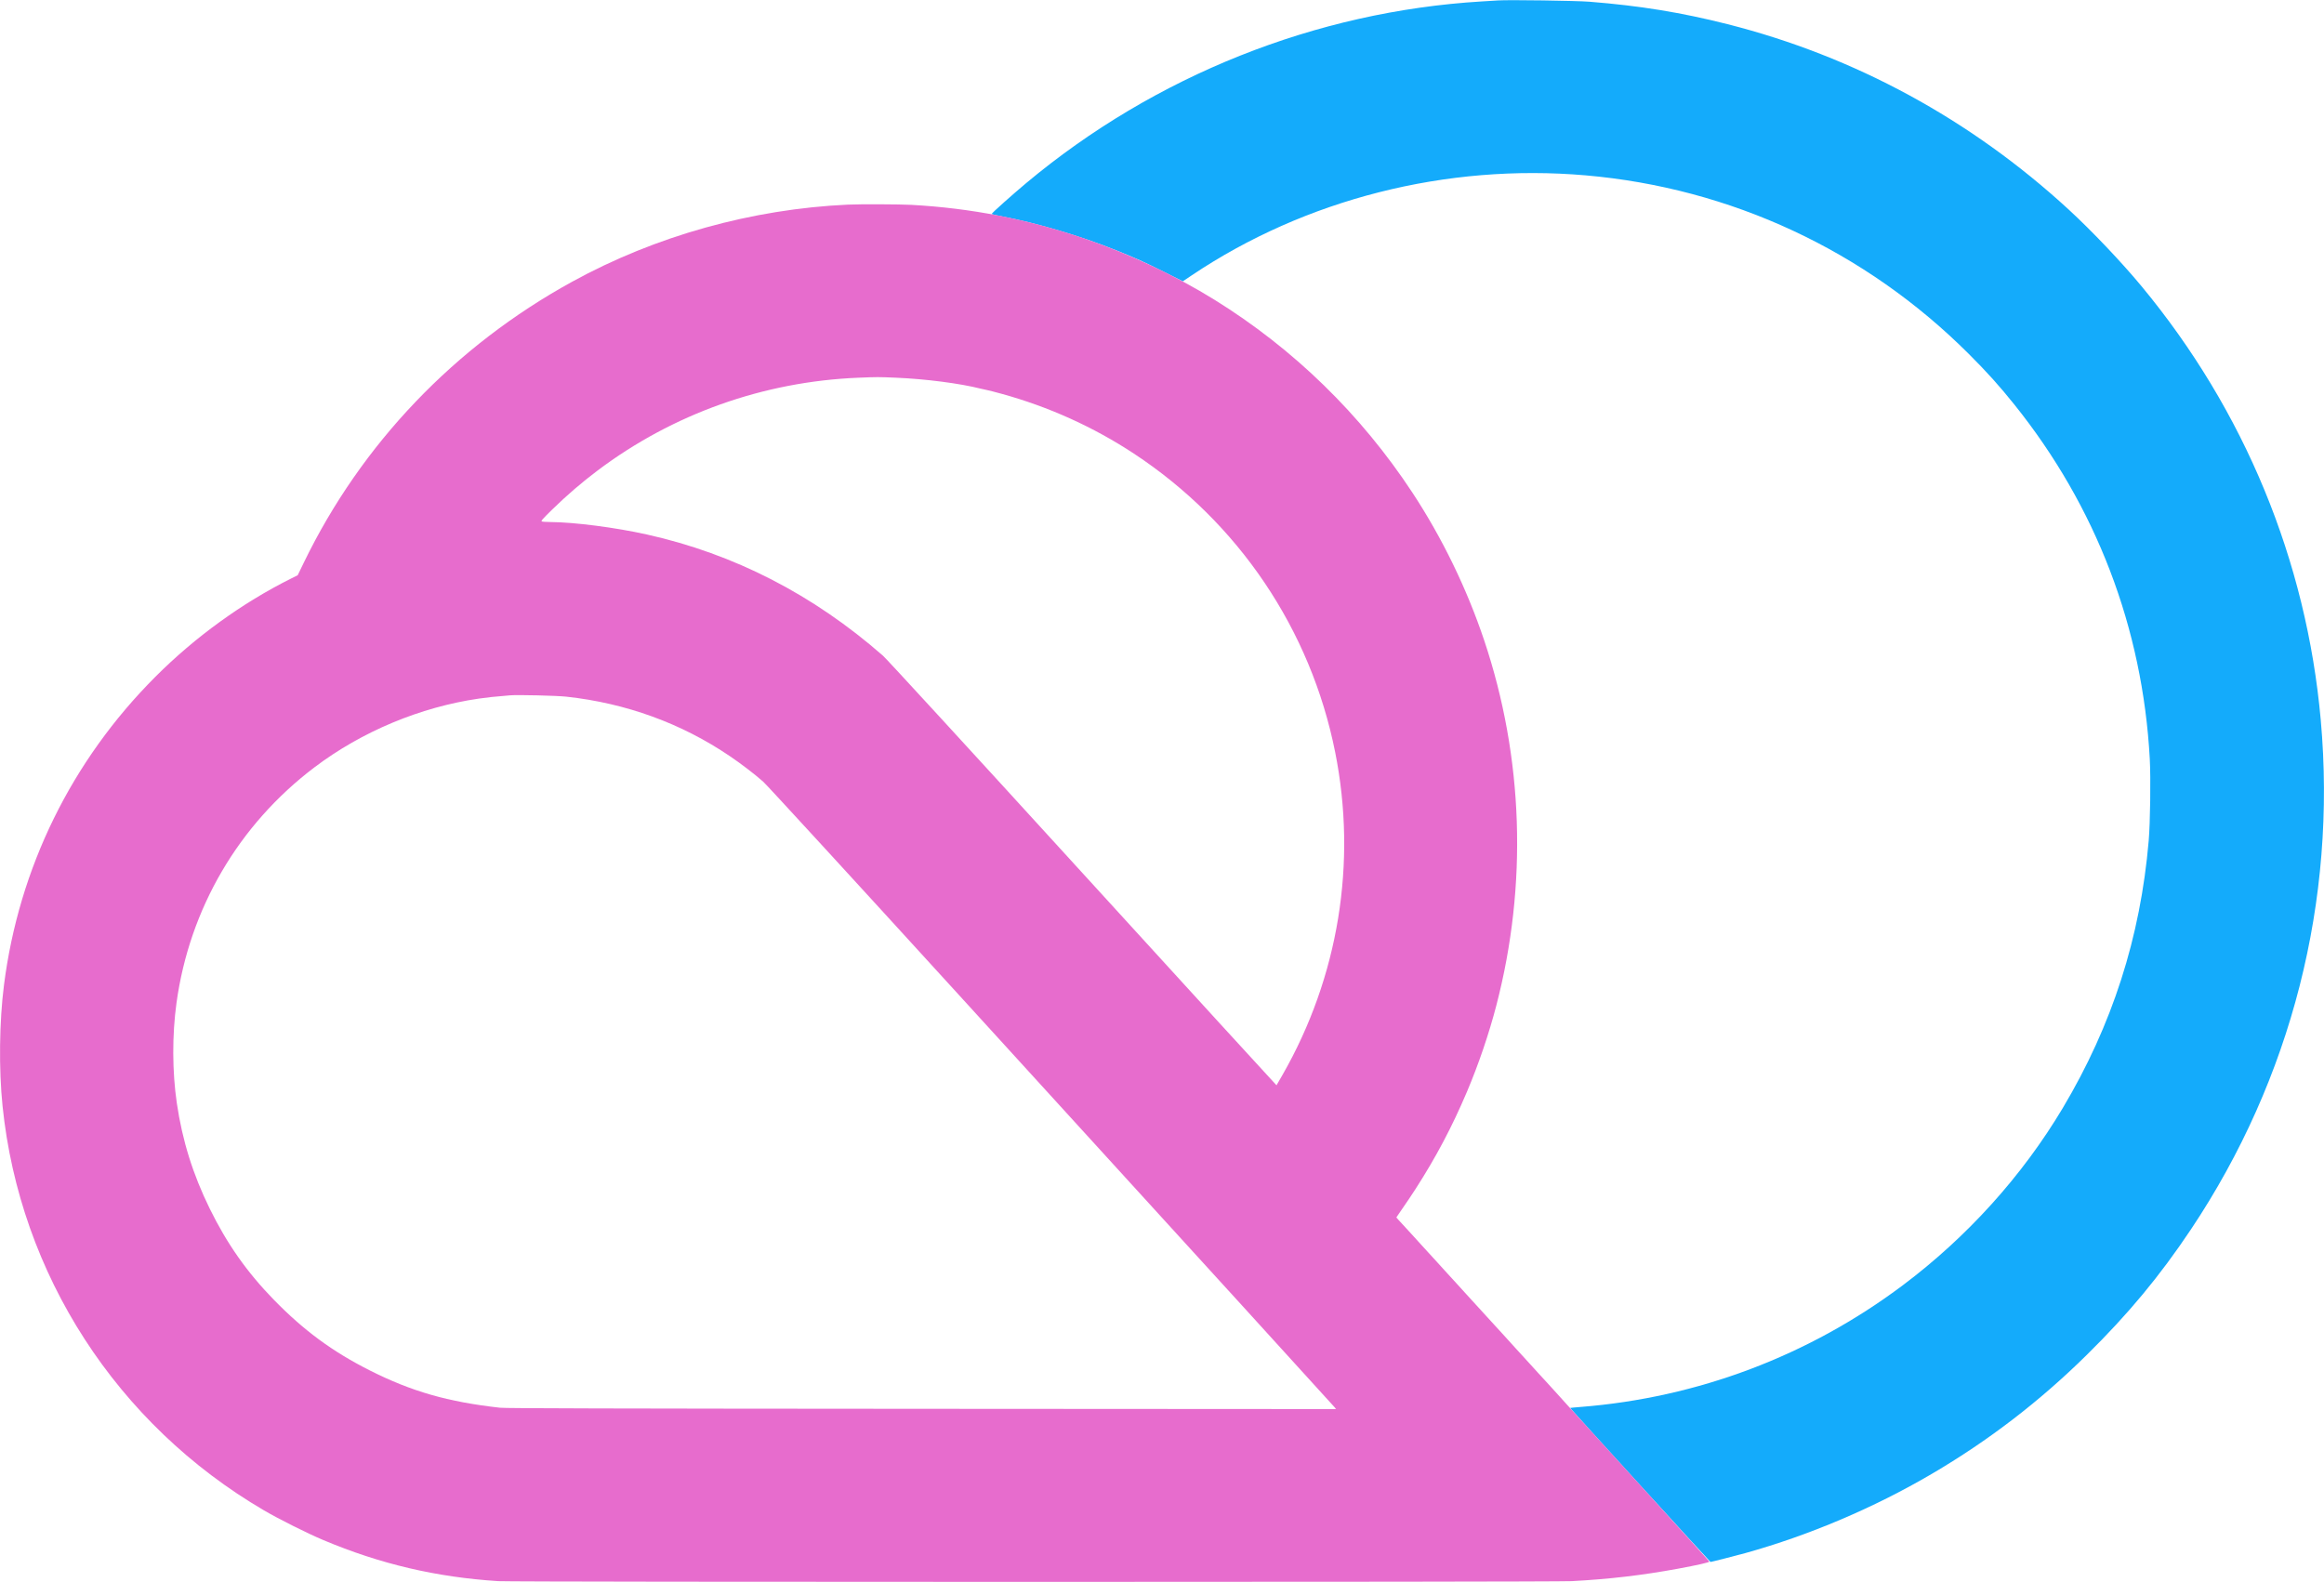
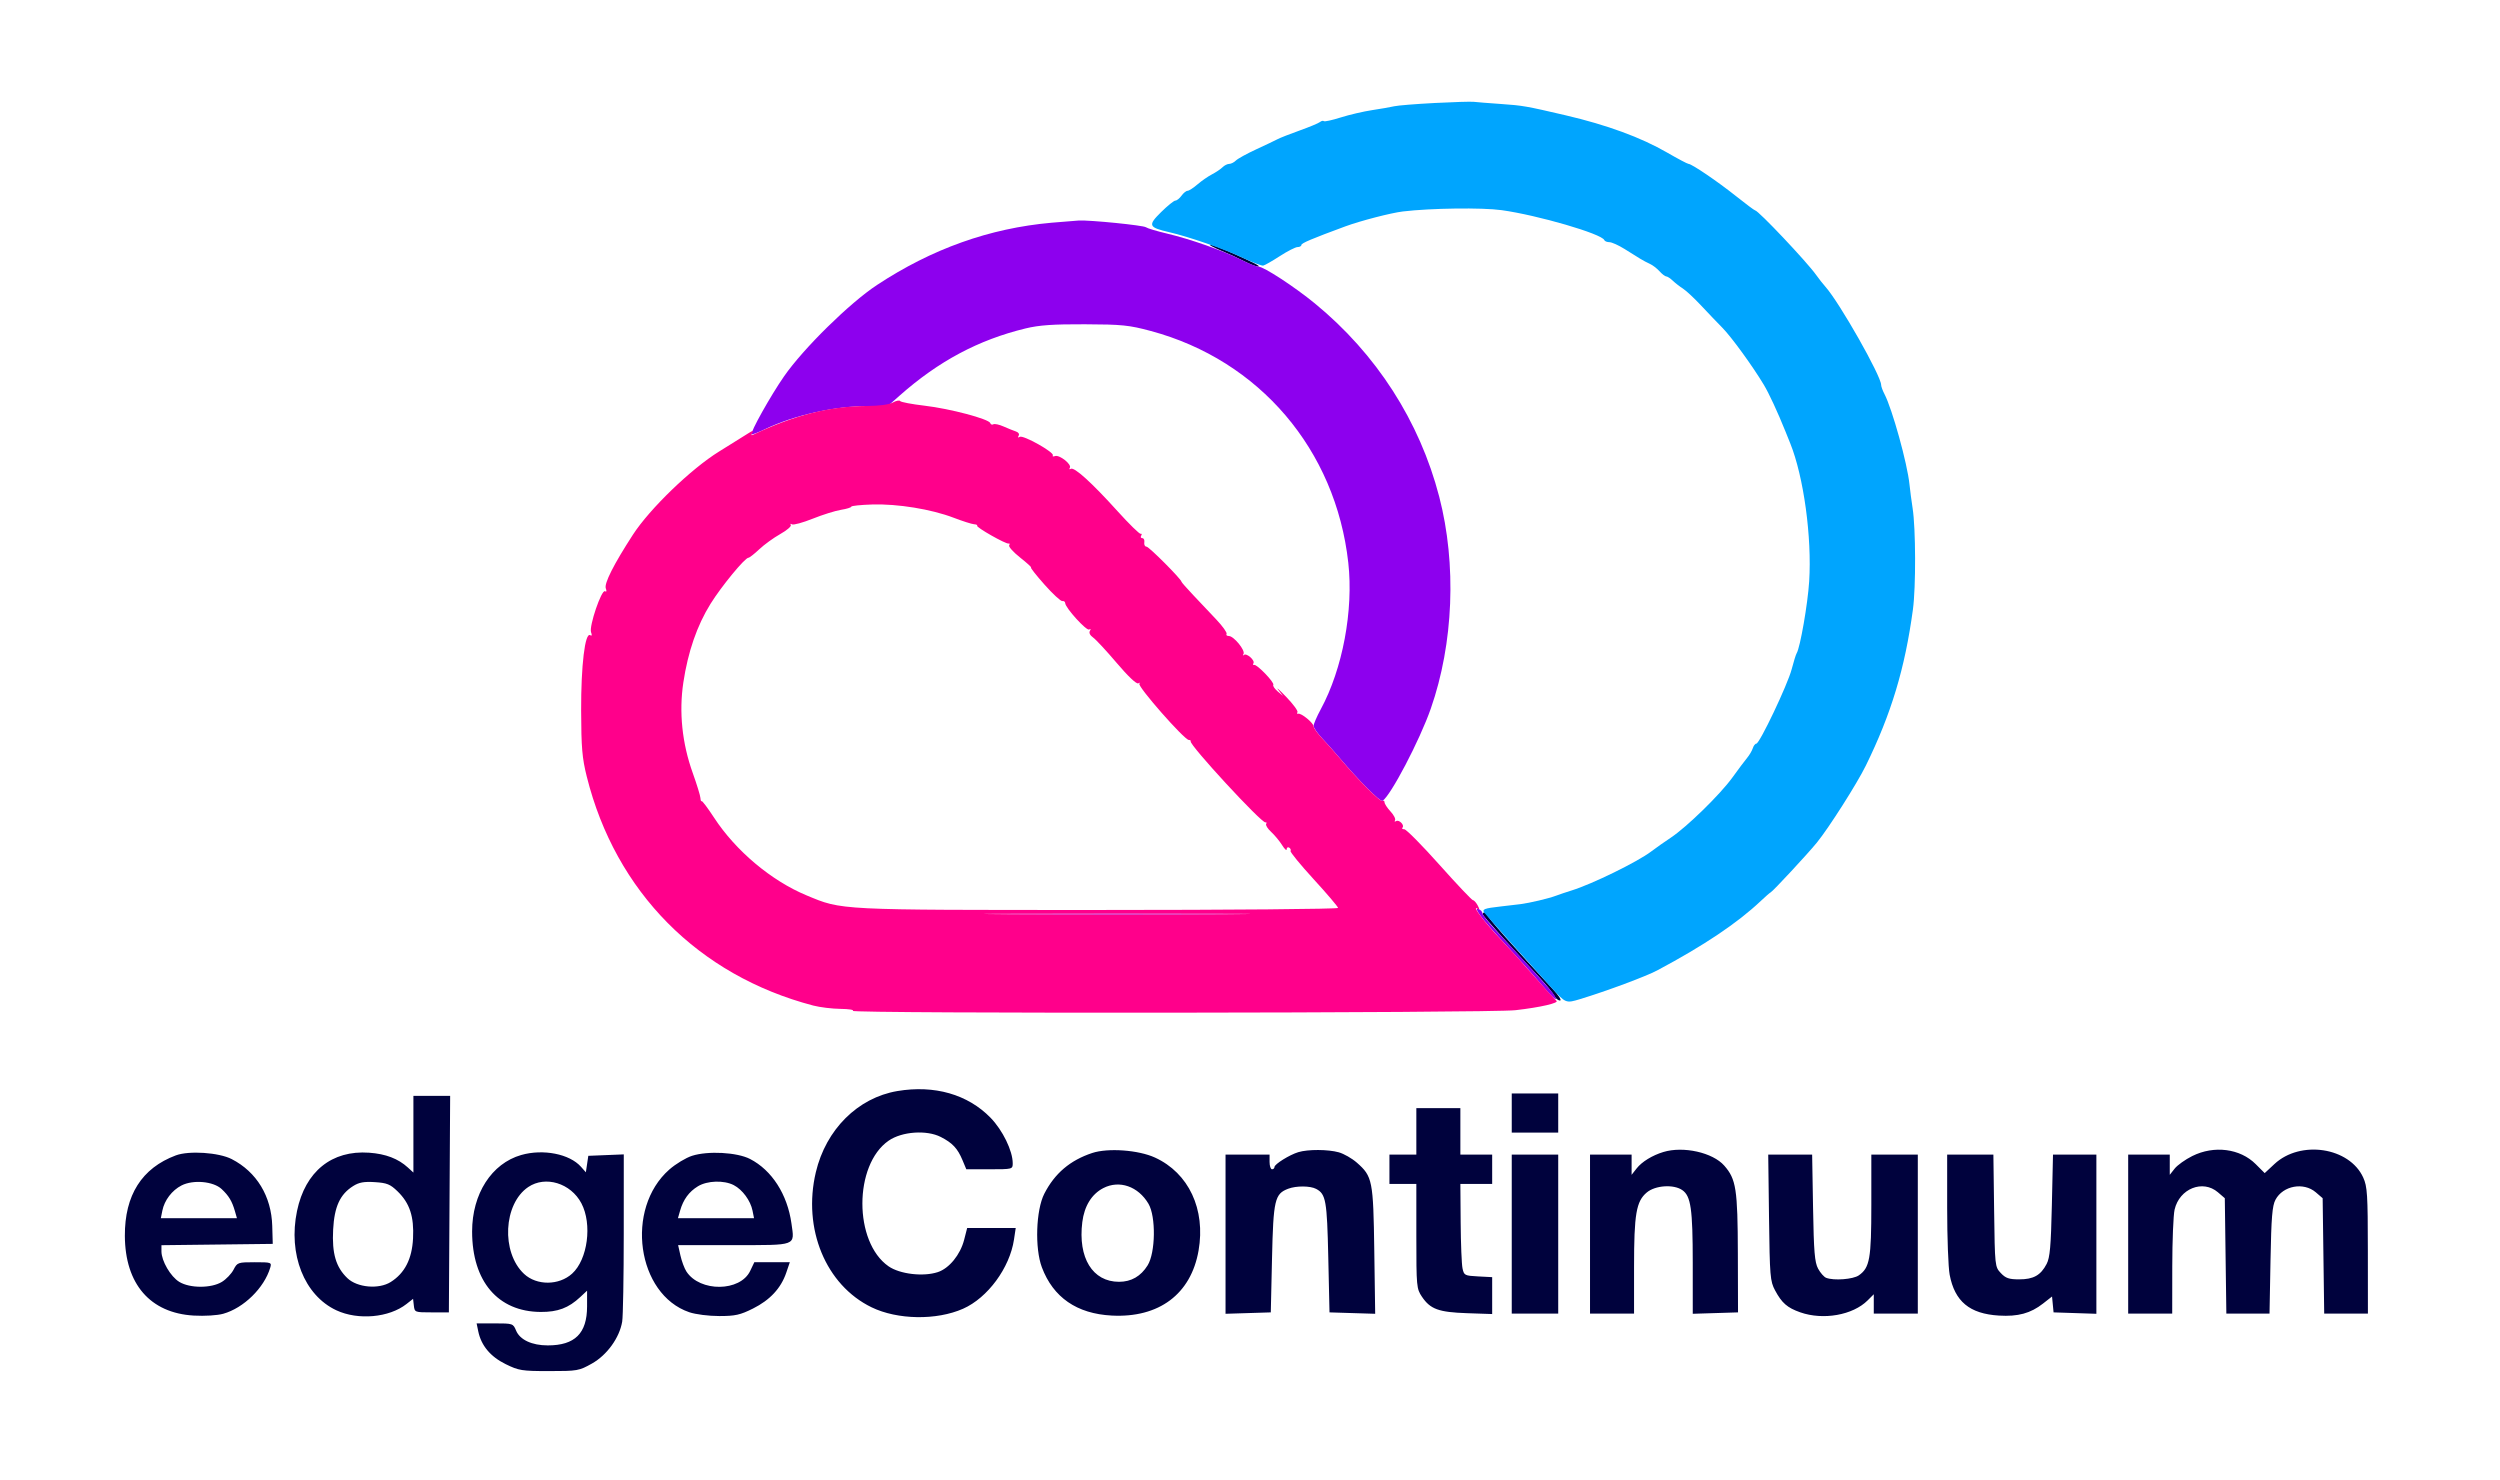
- <svg xmlns="http://www.w3.org/2000/svg" width="3267" height="2224" viewBox="0 0 3267 2224" version="1.1">
-   <path d="M 2106 0.600 C 2102.975 0.796, 2092.625 1.430, 2083 2.009 C 1849.951 16.033, 1623.524 106.288, 1442.891 257.160 C 1423.756 273.142, 1393.998 299.716, 1394.004 300.816 C 1394.006 301.192, 1400.868 302.801, 1409.254 304.391 C 1457.445 313.529, 1518.999 331.792, 1568 351.490 C 1597.315 363.274, 1607.226 367.742, 1636.654 382.438 L 1662.807 395.500 1675.154 387.204 C 1834.642 280.045, 2033.446 229.550, 2229 246.533 C 2433.212 264.267, 2622.131 352.302, 2767.544 497.490 C 2793.218 523.124, 2810.272 542.063, 2831.489 568.500 C 2946.766 712.142, 3011.993 882.713, 3022.086 1066.925 C 3023.565 1093.917, 3022.735 1156.752, 3020.566 1182 C 3008.876 1318.061, 2969.297 1441.192, 2899.765 1557.815 C 2842.889 1653.212, 2765.321 1739.139, 2674.747 1807.084 C 2542.720 1906.126, 2386.681 1965.054, 2222 1978.063 C 2214.025 1978.693, 2207.370 1979.329, 2207.210 1979.477 C 2206.840 1979.821, 2403.887 2196, 2404.570 2196 C 2405.670 2196, 2442.191 2186.685, 2454 2183.392 C 2543.542 2158.426, 2634.453 2119.789, 2715.435 2072.284 C 2795.381 2025.386, 2867.138 1970.312, 2933.377 1905.011 C 2992.061 1847.157, 3036.088 1794.112, 3080.014 1728.335 C 3221.276 1516.807, 3285.124 1266.296, 3262.461 1012.500 C 3242.443 788.326, 3155.220 577.101, 3010.568 402.500 C 2982.547 368.678, 2940.504 324.415, 2908 294.518 C 2770.367 167.921, 2607.153 79.238, 2428.500 33.981 C 2363.724 17.571, 2304.966 8.015, 2234.500 2.430 C 2215.869 0.953, 2121.339 -0.393, 2106 0.600" stroke="none" fill="#14abfb" fill-rule="evenodd" />
-   <path d="M 1192 287.684 C 1056.974 293.894, 921.513 331.733, 804.626 395.892 C 639.408 486.580, 507.881 624.260, 427 791.186 L 418.500 808.729 409 813.470 C 340.481 847.671, 274.153 895.705, 218.469 951.450 C 100.555 1069.492, 26.544 1220.216, 5.579 1385 C -0.989 1436.631, -1.767 1502.881, 3.584 1555 C 27.866 1791.516, 164.135 2002.334, 371 2123.417 C 392.393 2135.939, 431.703 2155.621, 454.500 2165.223 C 534.445 2198.897, 613.305 2217.413, 700.483 2222.979 C 722.469 2224.383, 2183.087 2224.384, 2209.500 2222.980 C 2261.985 2220.190, 2308.930 2214.685, 2359 2205.448 C 2386.260 2200.419, 2403.127 2196.589, 2402.894 2195.479 C 2402.781 2194.941, 2358.996 2146.517, 2305.594 2087.871 C 2252.192 2029.225, 2205.810 1978.217, 2202.523 1974.520 C 2199.236 1970.823, 2195.186 1966.328, 2193.523 1964.530 C 2191.860 1962.733, 2187.350 1957.746, 2183.500 1953.449 C 2179.650 1949.152, 2174.925 1943.976, 2173 1941.946 C 2171.075 1939.916, 2166.350 1934.776, 2162.500 1930.524 C 2158.650 1926.272, 2154.150 1921.317, 2152.500 1919.514 C 2150.850 1917.711, 2146.125 1912.530, 2142 1908.002 C 2137.875 1903.473, 2133.150 1898.315, 2131.500 1896.540 C 2129.850 1894.765, 2125.350 1889.794, 2121.500 1885.493 C 2117.650 1881.193, 2113.150 1876.235, 2111.500 1874.477 C 2109.850 1872.719, 2105.125 1867.565, 2101 1863.024 C 2096.875 1858.483, 2092.150 1853.313, 2090.500 1851.535 C 2088.850 1849.757, 2084.125 1844.571, 2080 1840.011 C 2075.875 1835.451, 2071.150 1830.289, 2069.500 1828.540 C 2067.850 1826.792, 2063.350 1821.858, 2059.500 1817.577 C 2055.650 1813.296, 2051.150 1808.332, 2049.500 1806.547 C 2047.850 1804.762, 2043.125 1799.597, 2039 1795.068 C 2034.875 1790.539, 2030.150 1785.367, 2028.500 1783.573 C 2026.850 1781.780, 2022.350 1776.818, 2018.500 1772.546 C 2014.650 1768.275, 2009.925 1763.111, 2008 1761.072 C 2006.075 1759.032, 2001.350 1753.864, 1997.500 1749.586 C 1993.650 1745.308, 1989.150 1740.338, 1987.500 1738.541 C 1985.850 1736.744, 1980.834 1731.275, 1976.352 1726.387 C 1971.871 1721.499, 1967.033 1716.239, 1965.602 1714.698 C 1964.171 1713.158, 1963 1711.727, 1963 1711.520 C 1963 1711.313, 1966.905 1705.599, 1971.678 1698.822 C 1976.452 1692.045, 1984.699 1679.750, 1990.006 1671.500 C 2018.781 1626.767, 2041.292 1584.200, 2062.083 1535.204 C 2078.399 1496.753, 2093.109 1453.554, 2103.526 1413.500 C 2147.655 1243.827, 2141.686 1065.085, 2086.386 900.200 C 2062.032 827.585, 2027.383 756.253, 1985.633 692.779 C 1913.150 582.581, 1818.487 490.336, 1707 421.262 C 1652.315 387.382, 1587.584 356.897, 1524.965 335.534 C 1444.656 308.137, 1364.635 292.547, 1281 288.006 C 1264.459 287.108, 1208.905 286.907, 1192 287.684 M 1206.500 531.053 C 1073.301 536.511, 945.991 581.824, 840.169 661.441 C 817.759 678.301, 796.978 696.170, 776.187 716.458 C 762.665 729.652, 760.151 732.540, 761.667 733.137 C 762.675 733.535, 768.077 733.891, 773.671 733.930 C 807.609 734.164, 865.136 741.599, 909.453 751.477 C 1031.932 778.780, 1142.947 835.787, 1241.234 921.852 C 1246.365 926.344, 1362.249 1052.593, 1522.083 1227.818 C 1671.745 1391.893, 1794.317 1525.993, 1794.465 1525.818 C 1794.612 1525.643, 1798.388 1519.115, 1802.855 1511.311 C 1881.722 1373.527, 1907.933 1212.962, 1876.937 1057.500 C 1842.588 885.221, 1741.016 734.527, 1594 637.732 C 1537.140 600.296, 1474.242 571.864, 1408 553.652 C 1398.925 551.158, 1389.925 548.844, 1388 548.510 C 1386.075 548.177, 1382.025 547.276, 1379 546.508 C 1349.494 539.020, 1301.685 532.823, 1259.500 531.018 C 1234.611 529.953, 1233.308 529.954, 1206.500 531.053 M 717 977.589 C 693.733 979.544, 685.599 980.394, 673.500 982.138 C 590.955 994.034, 508.568 1028.453, 442 1078.852 C 335.410 1159.552, 266.403 1277.416, 248.120 1410 C 241.897 1455.131, 242.067 1506.659, 248.585 1551 C 256.304 1603.514, 271.155 1651.079, 294.951 1699.500 C 319.169 1748.781, 347.266 1788.690, 384.987 1827.389 C 426.932 1870.421, 467.255 1900.140, 519.500 1926.529 C 578.412 1956.284, 629.773 1971.019, 703 1979.173 C 710.856 1980.047, 860.131 1980.429, 1295.836 1980.687 L 1878.171 1981.033 1876.336 1978.712 C 1874.176 1975.981, 1713.290 1799.398, 1346.830 1397.545 C 1199.970 1236.502, 1077.677 1103.222, 1072.937 1099.045 C 1060.445 1088.038, 1042.528 1074.317, 1026 1063.103 C 957.954 1016.932, 879.935 988.556, 796 979.451 C 782.393 977.975, 727.739 976.687, 717 977.589" stroke="none" fill="#e76ccd" fill-rule="evenodd" />
+ <svg xmlns="http://www.w3.org/2000/svg" width="1022" height="605" viewBox="0 0 1022 605" version="1.1">
+   <path d="M 499 102.382 C 502.025 103.646, 506.395 105.652, 508.710 106.840 C 511.026 108.028, 513.501 108.997, 514.210 108.994 C 515.744 108.987, 513.036 107.561, 503.241 103.218 C 499.249 101.448, 495.424 100.019, 494.741 100.042 C 494.059 100.066, 495.975 101.119, 499 102.382 M 606.167 373.881 C 606.489 374.734, 617.707 387.209, 629 399.273 C 632.025 402.505, 634.906 406.016, 635.403 407.075 C 635.899 408.134, 636.943 409, 637.721 409 C 638.519 409, 637.206 406.928, 634.710 404.250 C 619.624 388.061, 608 374.907, 608 374.024 C 608 373.461, 607.513 373, 606.917 373 C 606.321 373, 605.983 373.397, 606.167 373.881 M 366.845 446.021 C 350.678 448.751, 337.629 461.750, 333.508 479.231 C 328.064 502.319, 337.576 525.347, 356.308 534.426 C 366.901 539.561, 382.855 539.812, 393.701 535.014 C 403.759 530.565, 412.782 518.308, 414.517 506.735 L 415.227 502 405.303 502 L 395.378 502 394.140 506.832 C 392.579 512.923, 388.036 518.503, 383.389 520.037 C 377.442 521.999, 367.868 520.874, 363.242 517.668 C 348.971 507.778, 348.984 476.213, 363.264 466.317 C 368.695 462.553, 378.788 461.831, 384.587 464.790 C 389.379 467.236, 391.457 469.456, 393.475 474.287 L 395.027 478 404.513 478 C 413.927 478, 414 477.981, 414 475.538 C 414 470.466, 409.883 462.014, 404.944 456.942 C 395.628 447.378, 381.980 443.466, 366.845 446.021 M 618 455 L 618 463 627.500 463 L 637 463 637 455 L 637 447 627.500 447 L 618 447 618 455 M 169 463.674 L 169 479.349 166.750 477.291 C 162.780 473.661, 157.683 471.710, 150.899 471.225 C 135.633 470.133, 124.795 478.887, 121.424 495.033 C 117.731 512.724, 124.381 529.525, 137.500 535.647 C 146.402 539.801, 159.074 538.663, 166.182 533.072 L 168.864 530.962 169.182 533.731 C 169.496 536.462, 169.595 536.500, 176.500 536.500 L 183.500 536.500 183.760 492.250 L 184.021 448 176.510 448 L 169 448 169 463.674 M 579 462.500 L 579 472 573.500 472 L 568 472 568 478 L 568 484 573.500 484 L 579 484 579 505.352 C 579 525.941, 579.082 526.826, 581.287 530.102 C 584.717 535.196, 588.118 536.436, 599.750 536.833 L 610 537.182 610 529.641 L 610 522.100 604.256 521.800 C 598.773 521.514, 598.483 521.364, 597.874 518.500 C 597.524 516.850, 597.183 508.413, 597.118 499.750 L 597 484 603.500 484 L 610 484 610 478 L 610 472 603.500 472 L 597 472 597 462.500 L 597 453 588 453 L 579 453 579 462.500 M 446.500 471.341 C 437.459 474.332, 431.163 479.686, 426.910 488 C 423.496 494.674, 422.980 510.283, 425.915 518.079 C 430.550 530.388, 440.205 537.054, 454.483 537.804 C 473.787 538.817, 486.875 529.022, 489.971 511.245 C 492.909 494.373, 485.960 479.537, 472.155 473.211 C 465.401 470.116, 452.947 469.208, 446.500 471.341 M 530.764 470.996 C 527.157 472.082, 521 475.919, 521 477.082 C 521 477.587, 520.550 478, 520 478 C 519.450 478, 519 476.650, 519 475 L 519 472 510 472 L 501 472 501 504.538 L 501 537.075 510.250 536.788 L 519.500 536.500 520 514.452 C 520.544 490.461, 521.104 488.052, 526.617 485.955 C 529.911 484.703, 535.640 484.737, 538.043 486.023 C 542.025 488.154, 542.483 490.741, 543 514 L 543.500 536.500 552.837 536.789 L 562.175 537.077 561.808 511.289 C 561.400 482.551, 561.074 480.906, 554.676 475.289 C 552.684 473.540, 549.355 471.637, 547.277 471.060 C 542.889 469.841, 534.703 469.810, 530.764 470.996 M 679.994 470.934 C 675.461 472.313, 671.211 474.917, 669.088 477.615 L 667 480.270 667 476.135 L 667 472 658.500 472 L 650 472 650 504.500 L 650 537 659 537 L 668 537 668 517.943 C 668 496.277, 668.880 491.120, 673.199 487.486 C 676.689 484.550, 684.206 484.055, 687.739 486.529 C 691.240 488.982, 691.989 494.216, 691.994 516.288 L 692 537.075 701.250 536.788 L 710.500 536.500 710.433 512.500 C 710.359 486.038, 709.743 482.055, 704.864 476.498 C 700.167 471.148, 688.137 468.457, 679.994 470.934 M 896.200 472.588 C 893.344 474.011, 890.106 476.322, 889.004 477.722 L 887 480.270 887 476.135 L 887 472 878.500 472 L 870 472 870 504.500 L 870 537 879 537 L 888 537 888.024 517.750 C 888.037 507.163, 888.463 496.700, 888.971 494.500 C 890.956 485.896, 900.494 482.082, 906.694 487.412 L 909.500 489.824 909.816 513.412 L 910.133 537 918.956 537 L 927.780 537 928.183 515.250 C 928.510 497.610, 928.895 492.923, 930.218 490.445 C 933.291 484.692, 941.724 483.139, 946.694 487.412 L 949.500 489.824 949.816 513.412 L 950.133 537 959.066 537 L 968 537 967.978 511.250 C 967.958 488.265, 967.755 485.058, 966.087 481.384 C 960.457 468.986, 940.417 465.942, 929.777 475.867 L 925.806 479.571 922.131 475.895 C 915.738 469.503, 905.111 468.147, 896.200 472.588 M 71.882 472.321 C 57.974 477.522, 50.958 488.598, 51.042 505.225 C 51.141 524.924, 61.388 536.774, 79.216 537.806 C 83.673 538.064, 88.826 537.748, 91.254 537.068 C 99.610 534.726, 108 526.507, 110.464 518.250 C 111.115 516.066, 110.928 516, 104.093 516 C 97.258 516, 97.005 516.089, 95.477 519.044 C 94.611 520.719, 92.462 522.967, 90.701 524.040 C 86.357 526.689, 77.639 526.687, 73.290 524.035 C 69.741 521.872, 66 515.468, 66 511.559 L 66 509.038 88.750 508.769 L 111.500 508.500 111.295 501.189 C 110.955 489.030, 104.933 479.093, 94.723 473.841 C 89.449 471.128, 77.244 470.316, 71.882 472.321 M 213.071 472.165 C 200.959 475.644, 193 488.041, 193 503.430 C 193 523.821, 203.547 536.212, 221 536.325 C 228.029 536.370, 232.425 534.713, 237.250 530.199 L 240 527.626 239.996 534.063 C 239.990 545.079, 235.030 550, 223.933 550 C 217.435 550, 212.535 547.705, 210.971 543.930 C 209.782 541.060, 209.604 541, 202.299 541 L 194.841 541 195.512 544.250 C 196.715 550.077, 200.495 554.605, 206.699 557.652 C 212.097 560.302, 213.333 560.500, 224.500 560.500 C 236.062 560.500, 236.701 560.387, 242 557.407 C 248.147 553.950, 253.268 546.847, 254.355 540.268 C 254.698 538.196, 254.983 521.968, 254.989 504.206 L 255 471.912 247.750 472.206 L 240.500 472.500 240 475.865 L 239.500 479.230 237.500 476.974 C 232.846 471.724, 222.025 469.594, 213.071 472.165 M 282.909 472.494 C 280.384 473.305, 276.200 475.832, 273.612 478.111 C 255.423 494.121, 260.334 529.133, 281.795 536.446 C 284.359 537.319, 289.712 538, 294.018 538 C 300.570 538, 302.571 537.555, 307.826 534.929 C 314.768 531.460, 319.257 526.628, 321.411 520.306 L 322.879 516 315.625 516 L 308.370 516 306.675 519.555 C 302.596 528.109, 286.130 528.263, 280.610 519.798 C 279.786 518.534, 278.685 515.587, 278.162 513.250 L 277.213 509 300.039 509 C 326.034 509, 324.848 509.446, 323.546 500.151 C 321.879 488.249, 315.539 478.377, 306.613 473.785 C 301.308 471.055, 289.411 470.408, 282.909 472.494 M 618 504.500 L 618 537 627.500 537 L 637 537 637 504.500 L 637 472 627.500 472 L 618 472 618 504.500 M 723.175 497.750 C 723.479 521.822, 723.640 523.761, 725.644 527.500 C 728.419 532.680, 730.623 534.603, 735.925 536.474 C 745.305 539.783, 757.457 537.634, 763.494 531.597 L 766 529.091 766 533.045 L 766 537 775 537 L 784 537 784 504.500 L 784 472 774.500 472 L 765 472 765 492.532 C 765 514.595, 764.354 518.238, 759.883 521.369 C 757.556 522.999, 749.710 523.593, 746.545 522.379 C 745.654 522.037, 744.166 520.350, 743.238 518.629 C 741.840 516.038, 741.486 511.763, 741.177 493.750 L 740.804 472 731.827 472 L 722.851 472 723.175 497.750 M 796 493.864 C 796 505.888, 796.458 518.140, 797.017 521.090 C 799.092 532.034, 805.170 537.079, 817.159 537.809 C 824.969 538.286, 830.083 536.891, 835.187 532.894 L 838.874 530.007 839.187 533.254 L 839.500 536.500 848.250 536.789 L 857 537.078 857 504.539 L 857 472 848.134 472 L 839.267 472 838.799 492.750 C 838.422 509.472, 838.009 514.119, 836.671 516.689 C 834.251 521.340, 831.300 523, 825.452 523 C 821.260 523, 819.915 522.539, 817.924 520.422 C 815.525 517.869, 815.497 517.611, 815.198 494.922 L 814.895 472 805.448 472 L 796 472 796 493.864 M 74.218 484.606 C 70.313 486.599, 67.217 490.663, 66.367 494.916 L 65.750 498 81.305 498 L 96.860 498 96.040 495.139 C 94.864 491.038, 93.538 488.832, 90.600 486.083 C 87.217 482.919, 78.981 482.177, 74.218 484.606 M 144.395 484.842 C 138.989 488.241, 136.680 493.263, 136.185 502.697 C 135.674 512.433, 137.315 518.012, 142.017 522.516 C 146.035 526.366, 154.842 527.152, 159.710 524.094 C 165.452 520.488, 168.426 514.691, 168.851 506.279 C 169.304 497.317, 167.502 491.848, 162.499 486.999 C 159.523 484.114, 158.193 483.576, 153.261 483.259 C 148.817 482.974, 146.790 483.336, 144.395 484.842 M 215.957 485.250 C 205.769 492.116, 204.811 511.974, 214.243 520.774 C 219.412 525.597, 228.498 525.544, 233.882 520.661 C 240.256 514.879, 242.164 500.417, 237.675 491.907 C 233.331 483.673, 222.998 480.505, 215.957 485.250 M 285.304 484.956 C 281.662 487.177, 279.331 490.358, 278.035 494.877 L 277.140 498 292.695 498 L 308.250 498 307.633 494.916 C 306.813 490.814, 303.507 486.314, 299.971 484.485 C 295.942 482.402, 289.135 482.620, 285.304 484.956 M 451.020 485.698 C 446.273 488.156, 443.265 493.031, 442.445 499.595 C 440.619 514.211, 446.638 524, 457.451 524 C 462.458 524, 466.369 521.752, 469.153 517.274 C 472.384 512.079, 472.586 497.344, 469.500 492.105 C 465.296 484.968, 457.589 482.296, 451.020 485.698" stroke="none" fill="#00023d" fill-rule="evenodd" />
+   <path d="M 586.500 42.104 C 578.800 42.506, 571.375 43.104, 570 43.433 C 568.625 43.761, 564.575 44.470, 561 45.008 C 557.425 45.546, 551.621 46.897, 548.102 48.011 C 544.583 49.125, 541.474 49.807, 541.194 49.527 C 540.913 49.247, 540.193 49.411, 539.592 49.893 C 538.991 50.374, 535.260 51.928, 531.299 53.345 C 527.339 54.762, 523.289 56.353, 522.299 56.881 C 521.310 57.409, 517.374 59.283, 513.553 61.046 C 509.733 62.808, 505.988 64.869, 505.232 65.625 C 504.476 66.381, 503.246 67, 502.500 67 C 501.754 67, 500.526 67.617, 499.773 68.370 C 499.019 69.124, 497.074 70.432, 495.451 71.276 C 493.828 72.121, 491.150 73.979, 489.500 75.405 C 487.850 76.831, 486.037 77.998, 485.471 77.999 C 484.905 77.999, 483.793 78.900, 483 80 C 482.207 81.100, 481.081 82, 480.497 82 C 479.913 82, 477.298 84.107, 474.686 86.683 C 469.149 92.141, 469.471 92.941, 478 94.922 C 486.272 96.844, 500.254 101.723, 508.198 105.460 C 512.085 107.288, 515.768 108.695, 516.383 108.586 C 516.997 108.477, 520.066 106.726, 523.202 104.694 C 526.338 102.662, 529.601 101, 530.452 101 C 531.303 101, 532 100.622, 532 100.159 C 532 99.403, 536.224 97.613, 550 92.533 C 556.149 90.266, 568.641 87.030, 573.500 86.446 C 584.827 85.085, 605.898 84.806, 613.861 85.912 C 628.641 87.966, 654.847 95.601, 655.833 98.141 C 656.017 98.614, 656.952 99, 657.912 99 C 658.872 99, 661.647 100.242, 664.079 101.761 C 666.510 103.279, 669.400 105.080, 670.500 105.763 C 671.600 106.446, 673.400 107.402, 674.500 107.888 C 675.600 108.373, 677.357 109.722, 678.405 110.885 C 679.453 112.048, 680.690 113, 681.155 113 C 681.620 113, 682.826 113.788, 683.835 114.750 C 684.844 115.713, 686.727 117.175, 688.018 118 C 689.309 118.825, 692.646 121.939, 695.433 124.920 C 698.220 127.901, 702.131 131.991, 704.123 134.010 C 707.805 137.738, 716.430 149.603, 721.036 157.276 C 723.188 160.861, 726.695 168.428, 729.946 176.500 C 730.389 177.600, 731.255 179.754, 731.870 181.286 C 737.355 194.936, 740.737 219.647, 739.590 237.704 C 739.002 246.969, 735.907 264.724, 734.476 267.039 C 734.157 267.554, 733.236 270.513, 732.428 273.614 C 730.800 279.866, 719.330 304, 717.987 304 C 717.518 304, 716.866 304.847, 716.538 305.881 C 716.209 306.916, 715.166 308.690, 714.220 309.824 C 713.274 310.958, 710.568 314.569, 708.206 317.847 C 703.230 324.755, 689.499 338.159, 682.986 342.466 C 680.519 344.098, 676.925 346.629, 675 348.092 C 669.431 352.323, 650.890 361.406, 642.500 364.013 C 640.300 364.696, 637.454 365.654, 636.176 366.140 C 633.193 367.276, 625.362 369.132, 621.500 369.620 C 619.850 369.829, 616.250 370.251, 613.500 370.559 C 606.630 371.327, 605.689 371.708, 606.886 373.238 C 607.882 374.511, 627.193 396.087, 633.971 403.500 C 640.144 410.251, 640.059 410.217, 646.112 408.383 C 656.675 405.182, 672.879 399.143, 677.500 396.684 C 696.435 386.610, 710.342 377.284, 719.827 368.299 C 721.685 366.538, 723.497 364.961, 723.853 364.793 C 724.788 364.352, 738.921 349.130, 742.731 344.460 C 747.580 338.517, 759.122 320.373, 762.744 313 C 773.130 291.857, 778.745 273.244, 782.003 249.159 C 783.243 239.990, 783.170 216.027, 781.877 207.755 C 781.425 204.865, 780.848 200.475, 780.594 198 C 779.718 189.463, 773.554 167.204, 770.383 161.127 C 769.629 159.682, 769.010 157.972, 769.006 157.328 C 768.987 153.658, 752.049 123.795, 746.311 117.313 C 745.246 116.111, 743.503 113.895, 742.438 112.391 C 738.664 107.061, 718.754 86, 717.490 86 C 717.210 86, 713.722 83.401, 709.740 80.225 C 702.214 74.222, 691.593 67.005, 690.265 66.993 C 689.844 66.988, 685.900 64.903, 681.500 62.358 C 670.820 56.180, 656.922 51.080, 640 47.129 C 623.897 43.369, 622.470 43.120, 613.500 42.502 C 608.550 42.161, 603.600 41.767, 602.500 41.627 C 601.400 41.487, 594.200 41.701, 586.500 42.104" stroke="none" fill="#00a5fe" fill-rule="evenodd" />
+   <path d="M 429.883 91.047 C 404.523 93.306, 380.969 101.709, 358.500 116.513 C 347.307 123.888, 328.452 142.426, 320.506 153.869 C 314.966 161.847, 306.557 176.890, 307.250 177.583 C 307.430 177.763, 309.892 176.802, 312.722 175.448 C 324.670 169.730, 341.236 166.004, 354.717 166.001 L 362.933 166 367.736 161.750 C 383.680 147.640, 399.967 138.947, 419.227 134.267 C 424.797 132.914, 430.480 132.515, 443.500 132.565 C 458.678 132.623, 461.569 132.918, 470.477 135.315 C 514.871 147.262, 546.047 183.858, 551.184 230.055 C 553.349 249.522, 548.851 273.475, 539.942 289.923 C 538.324 292.911, 537 295.977, 537 296.736 C 537 297.496, 538.563 299.778, 540.474 301.809 C 542.385 303.839, 545.648 307.509, 547.724 309.964 C 555.400 319.039, 564.286 327.941, 565.142 327.412 C 568.489 325.344, 580.369 302.673, 584.903 289.699 C 594.221 263.042, 595.515 230.676, 588.365 203.099 C 580.345 172.164, 562.636 144.636, 537.500 124.033 C 529.177 117.211, 516.594 109, 514.461 109 C 513.626 109, 510.368 107.701, 507.221 106.114 C 499.917 102.430, 486.612 97.743, 477 95.469 C 472.875 94.492, 469.037 93.340, 468.470 92.907 C 467.423 92.108, 445.568 89.914, 441 90.150 C 439.625 90.221, 434.622 90.624, 429.883 91.047 M 605.137 374.257 C 606.381 376.041, 611.187 381.550, 615.816 386.500 C 620.445 391.450, 626.764 398.504, 629.858 402.175 C 635.024 408.307, 637.416 410.278, 635.342 406.697 C 634.558 405.342, 623.393 392.988, 611.279 380.068 C 608.407 377.006, 606.045 373.986, 606.029 373.357 C 606.013 372.728, 605.297 371.944, 604.437 371.614 C 603.292 371.175, 603.478 371.881, 605.137 374.257 M 412.825 373.750 C 437.204 373.899, 476.804 373.899, 500.825 373.750 C 524.846 373.600, 504.900 373.478, 456.500 373.479 C 408.100 373.479, 388.446 373.601, 412.825 373.750" stroke="none" fill="#8d00ee" fill-rule="evenodd" />
+   <path d="M 364.993 164.549 C 363.477 165.388, 359.365 165.944, 354.500 165.966 C 339.205 166.036, 324.684 169.712, 307.611 177.836 C 307.106 178.077, 307.089 177.663, 307.572 176.880 C 308.197 175.867, 307.768 175.925, 305.961 177.099 C 304.608 177.978, 299.225 181.335, 294 184.559 C 282.566 191.614, 265.620 207.967, 258.731 218.597 C 250.861 230.738, 246.901 238.578, 247.651 240.532 C 248.074 241.636, 247.950 242.087, 247.329 241.704 C 245.916 240.830, 240.720 256.106, 241.626 258.468 C 242.087 259.668, 241.964 260.096, 241.281 259.674 C 239.151 258.357, 237.506 272.011, 237.569 290.500 C 237.620 305.694, 237.981 309.903, 239.879 317.500 C 251.642 364.564, 285.412 398.706, 332.427 411.064 C 335.137 411.776, 340.156 412.391, 343.581 412.429 C 347.006 412.468, 349.289 412.831, 348.654 413.235 C 346.811 414.408, 609.105 414.153, 619.500 412.971 C 629.694 411.813, 637.564 409.995, 636.260 409.101 C 635.778 408.770, 631.853 404.450, 627.539 399.500 C 623.225 394.550, 616.906 387.575, 613.498 384 C 607.210 377.404, 601.536 369.977, 603.903 371.440 C 604.936 372.079, 604.969 371.810, 604.065 370.121 C 603.440 368.954, 602.577 368, 602.146 368 C 601.716 368, 595.544 361.478, 588.432 353.506 C 581.319 345.534, 574.863 339.009, 574.083 339.006 C 573.304 339.003, 572.963 338.704, 573.325 338.342 C 574.306 337.361, 571.940 334.919, 570.732 335.666 C 570.160 336.019, 569.961 335.871, 570.292 335.337 C 570.623 334.802, 569.792 333.177, 568.446 331.726 C 567.101 330.275, 566 328.591, 566 327.985 C 566 327.378, 565.609 327.124, 565.130 327.420 C 564.285 327.942, 555.363 318.996, 547.724 309.964 C 545.648 307.509, 542.385 303.839, 540.474 301.809 C 538.563 299.778, 537 297.593, 537 296.952 C 537 295.566, 531.904 291.381, 530.695 291.775 C 530.231 291.926, 530.102 291.644, 530.409 291.148 C 530.715 290.652, 528.635 287.828, 525.786 284.873 C 522.936 281.918, 521.482 280.625, 522.553 282 L 524.500 284.500 522.274 282.616 C 521.049 281.580, 520.261 280.387, 520.522 279.965 C 521.101 279.028, 513.833 271.475, 512.676 271.810 C 512.222 271.942, 512.099 271.649, 512.402 271.158 C 513.148 269.951, 509.552 266.801, 508.509 267.748 C 508.052 268.162, 507.980 267.976, 508.346 267.335 C 509.174 265.890, 504.360 260, 502.352 260 C 501.544 260, 501.123 259.610, 501.418 259.132 C 501.713 258.655, 499.827 256.014, 497.227 253.262 C 494.627 250.511, 490.363 245.997, 487.750 243.231 C 485.137 240.465, 483 238.037, 483 237.835 C 483 236.819, 469.730 223.497, 468.699 223.478 C 468.040 223.465, 467.632 222.678, 467.794 221.728 C 467.955 220.777, 467.591 220, 466.985 220 C 466.378 220, 466.167 219.539, 466.515 218.975 C 466.864 218.412, 466.769 218.074, 466.305 218.225 C 465.841 218.376, 461.599 214.225, 456.878 209 C 446.288 197.281, 439.137 190.798, 437.746 191.657 C 437.156 192.022, 436.984 191.836, 437.355 191.235 C 438.221 189.833, 433.046 185.768, 431.266 186.451 C 430.513 186.741, 430.122 186.612, 430.397 186.167 C 431.145 184.957, 418.257 177.723, 416.875 178.577 C 416.128 179.039, 415.956 178.880, 416.409 178.147 C 416.827 177.471, 416.370 176.735, 415.313 176.386 C 414.316 176.056, 412.033 175.136, 410.239 174.341 C 408.445 173.546, 406.571 173.147, 406.074 173.454 C 405.577 173.761, 405.013 173.538, 404.819 172.958 C 404.259 171.277, 388.370 167.067, 378 165.852 C 372.775 165.240, 368.272 164.386, 367.993 163.954 C 367.715 163.522, 366.365 163.790, 364.993 164.549 M 348.004 207.122 C 348.002 207.464, 346.115 208.046, 343.812 208.414 C 341.509 208.782, 336.294 210.417, 332.224 212.047 C 328.155 213.676, 324.345 214.713, 323.758 214.350 C 323.171 213.988, 322.953 214.115, 323.273 214.633 C 323.594 215.151, 321.649 216.816, 318.953 218.331 C 316.256 219.847, 312.401 222.643, 310.385 224.544 C 308.369 226.445, 306.383 228, 305.970 228 C 304.529 228, 294.934 239.658, 290.465 246.839 C 284.951 255.699, 281.240 266.437, 279.352 278.995 C 277.523 291.157, 278.841 303.852, 283.194 316 C 284.869 320.675, 286.282 325.266, 286.334 326.202 C 286.386 327.139, 286.610 327.724, 286.831 327.503 C 287.052 327.281, 289.351 330.340, 291.939 334.300 C 300.777 347.824, 315.289 360.020, 329.662 366.003 C 344.387 372.133, 341.739 372, 449.065 372 C 502.929 372, 547 371.622, 547 371.160 C 547 370.698, 542.527 365.436, 537.060 359.466 C 531.594 353.497, 527.326 348.281, 527.577 347.876 C 527.827 347.470, 527.575 346.856, 527.016 346.510 C 526.457 346.165, 525.998 346.471, 525.996 347.191 C 525.994 347.911, 525.154 347.150, 524.129 345.500 C 523.105 343.850, 521.095 341.422, 519.664 340.105 C 518.233 338.787, 517.306 337.314, 517.605 336.830 C 517.904 336.346, 517.778 336.059, 517.324 336.191 C 515.805 336.634, 486.120 304.466, 486.750 303.059 C 486.887 302.751, 486.548 302.500, 485.996 302.500 C 484.176 302.500, 464.850 280.504, 465.774 279.483 C 466.173 279.041, 465.972 278.982, 465.327 279.351 C 464.618 279.757, 461.141 276.470, 456.529 271.034 C 452.334 266.090, 447.976 261.396, 446.843 260.602 C 445.594 259.728, 445.084 258.674, 445.546 257.925 C 446.012 257.171, 445.897 256.946, 445.248 257.346 C 444.170 258.013, 435.538 248.507, 435.455 246.563 C 435.430 245.978, 434.903 245.601, 434.284 245.724 C 433.665 245.846, 430.377 242.809, 426.977 238.974 C 423.576 235.138, 421.106 232, 421.487 232 C 421.868 232, 419.876 230.179, 417.060 227.953 C 414.244 225.727, 412.212 223.466, 412.544 222.928 C 412.877 222.390, 412.778 222.064, 412.324 222.202 C 411.248 222.530, 398.847 215.487, 399.446 214.887 C 399.698 214.635, 399.139 214.376, 398.202 214.312 C 397.266 214.249, 393.496 213.047, 389.825 211.642 C 380.728 208.161, 366.921 205.914, 356.590 206.234 C 351.870 206.380, 348.006 206.780, 348.004 207.122 M 412.825 373.750 C 437.204 373.899, 476.804 373.899, 500.825 373.750 C 524.846 373.600, 504.900 373.478, 456.500 373.479 C 408.100 373.479, 388.446 373.601, 412.825 373.750" stroke="none" fill="#ff008b" fill-rule="evenodd" />
</svg>
